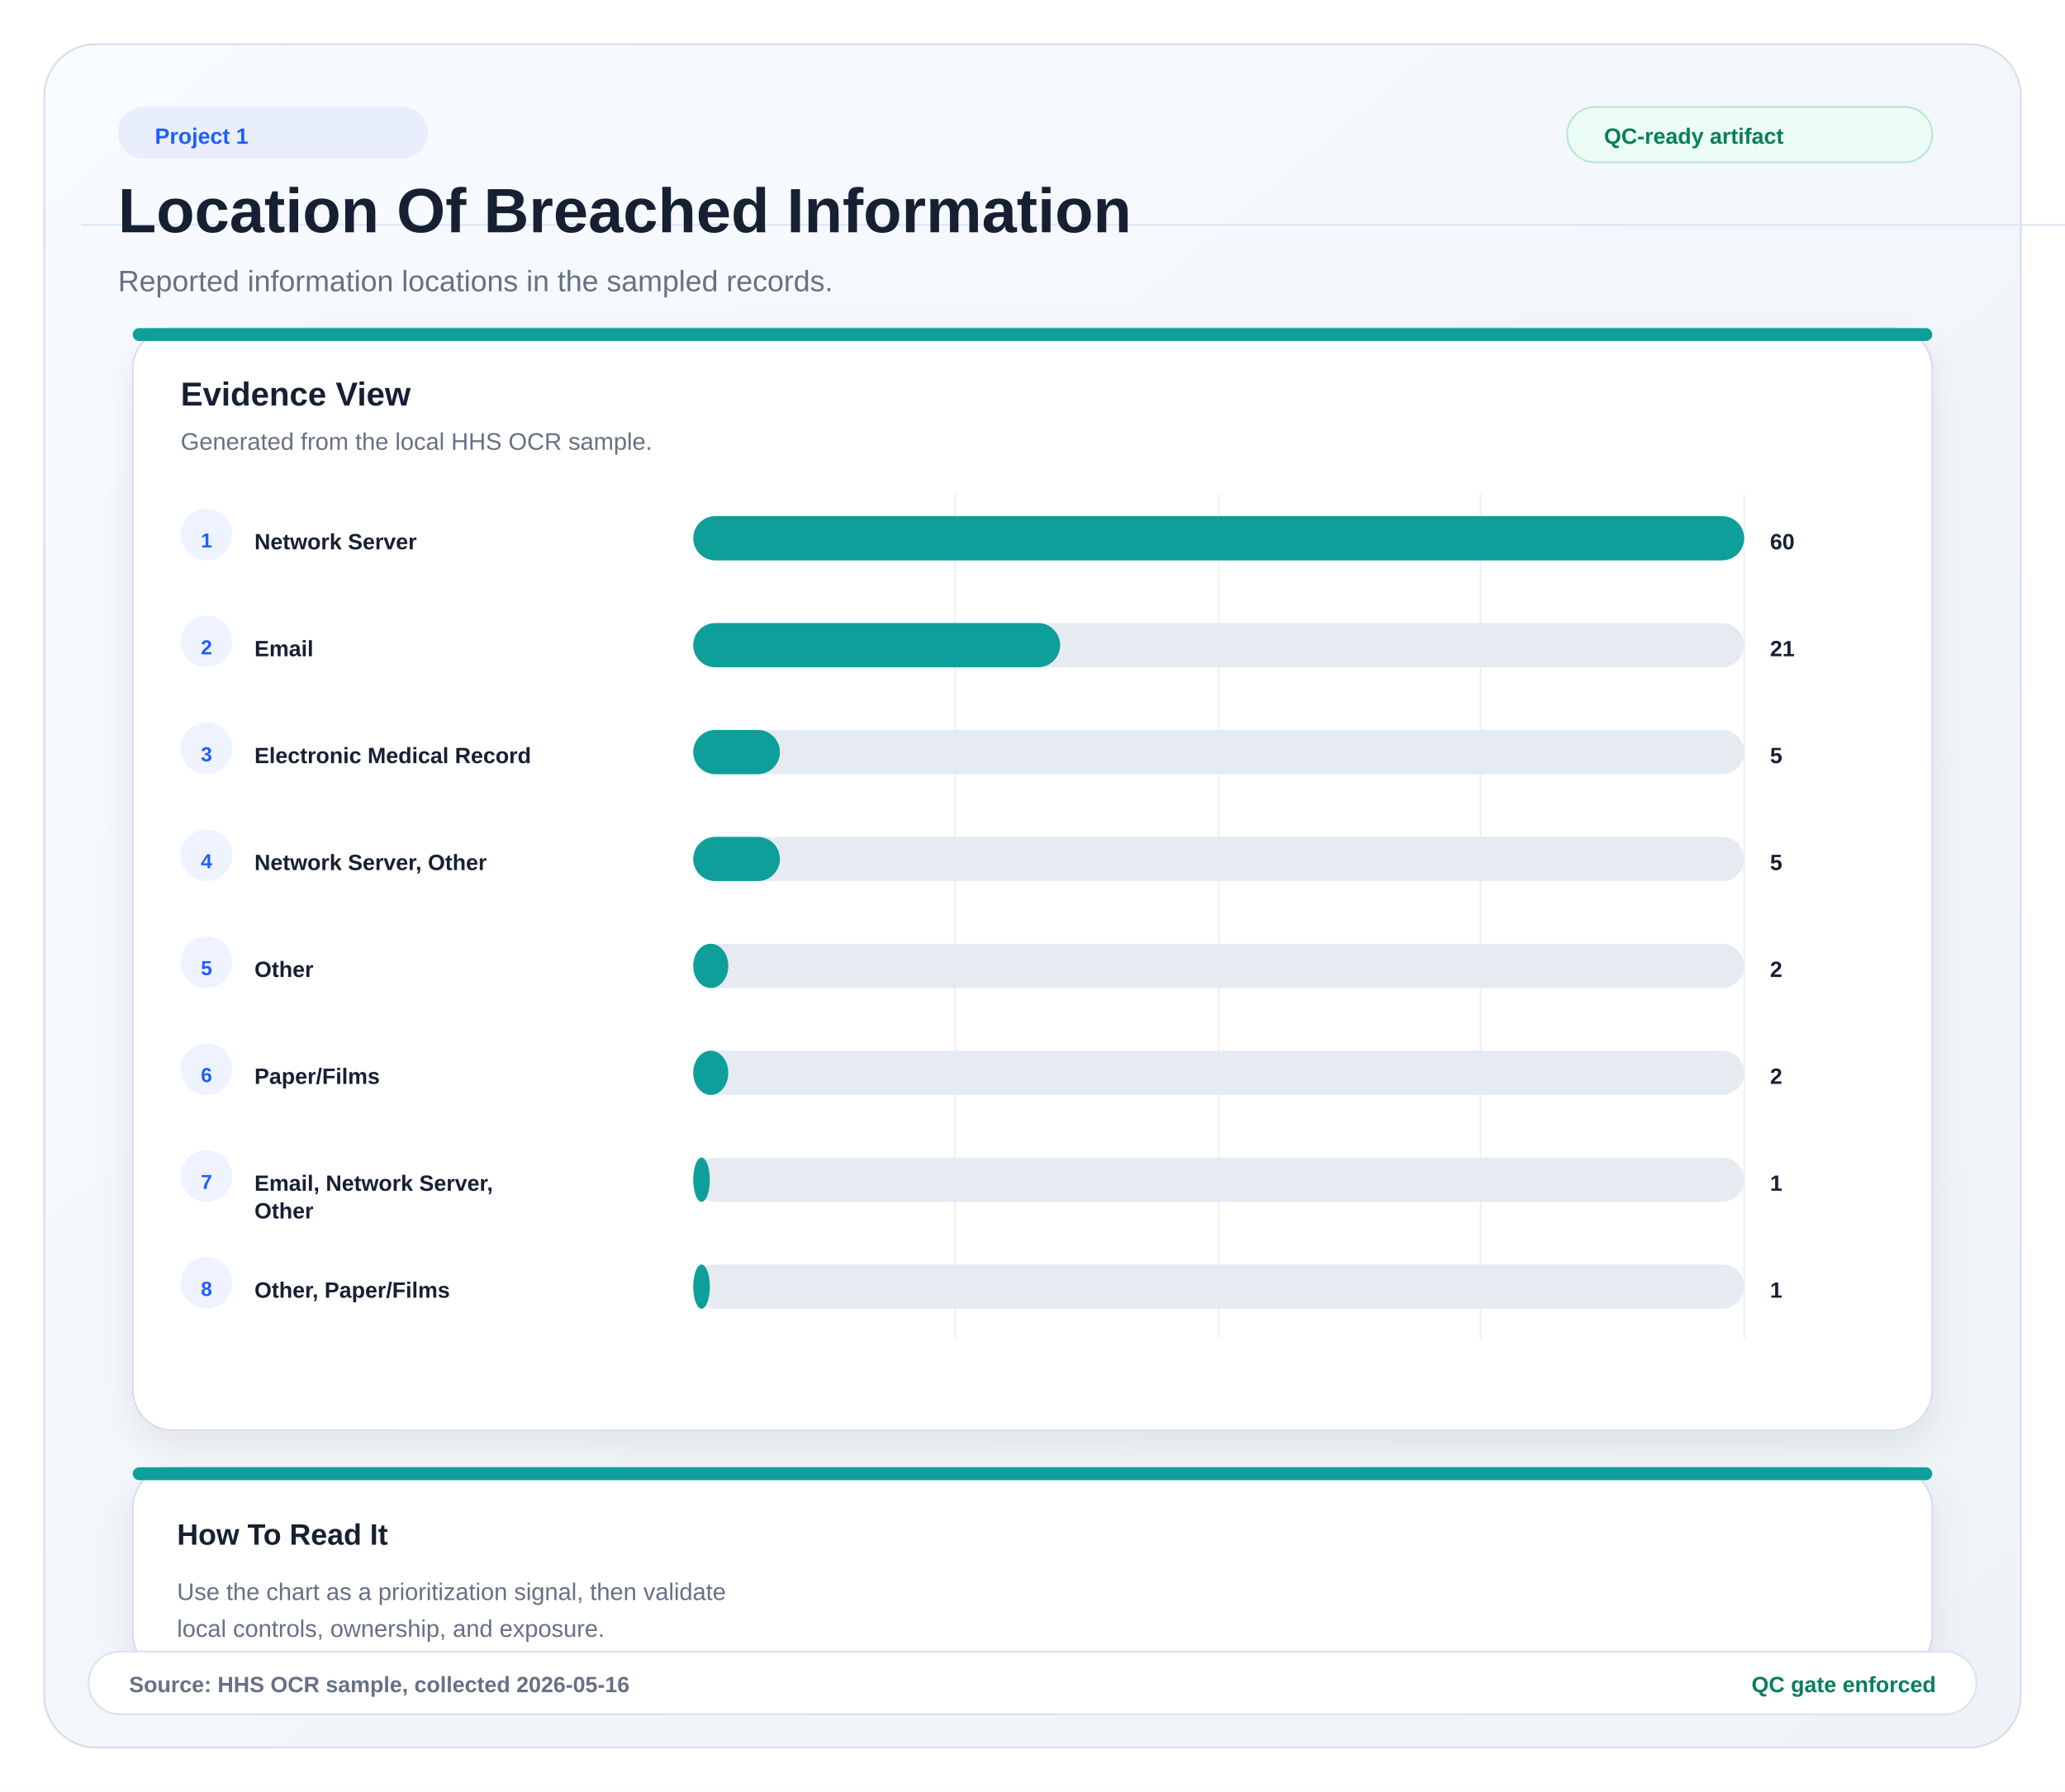
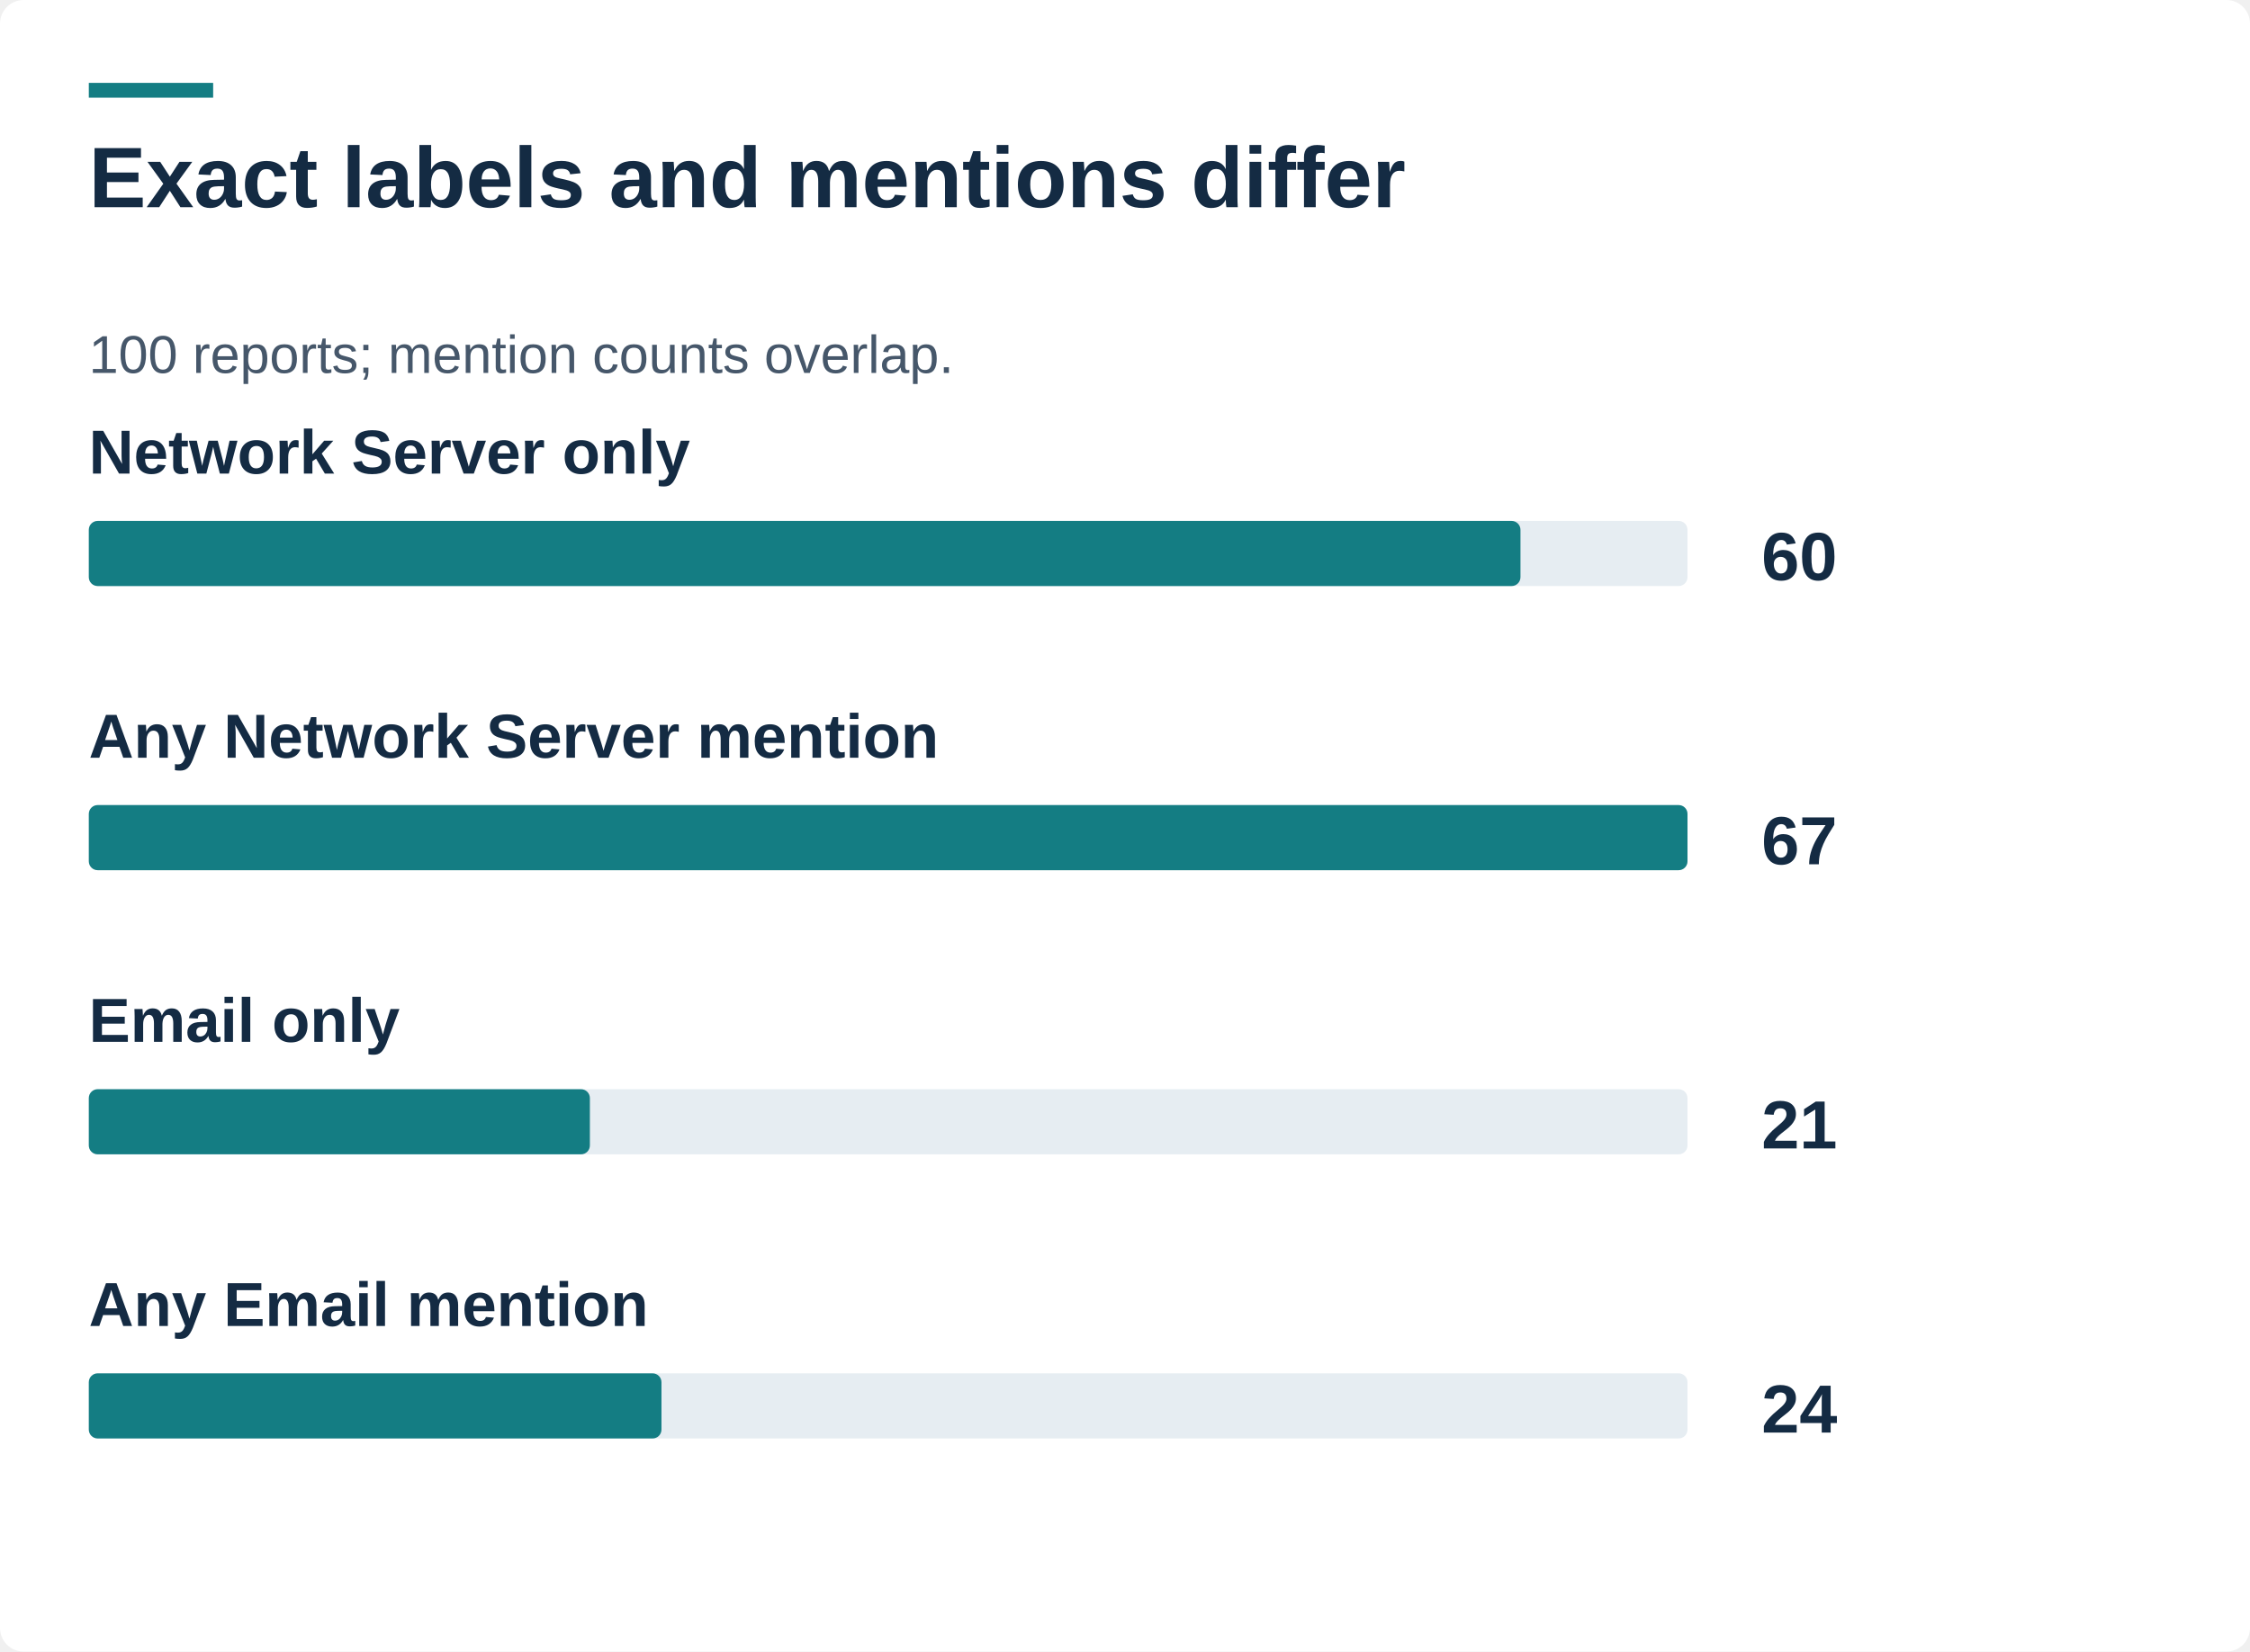
- <svg xmlns="http://www.w3.org/2000/svg" width="1120" height="972" viewBox="0 0 1120 972" role="img" aria-labelledby="title desc" data-qc-version="2" data-qc-polish="true">
+ <svg xmlns="http://www.w3.org/2000/svg" width="760" height="558" viewBox="0 0 760 558" role="img" aria-labelledby="title desc">
  <defs>
-     <linearGradient id="canvasGrad" x1="0" x2="1" y1="0" y2="1">
-       <stop offset="0%" stop-color="#f8fbff" />
-       <stop offset="100%" stop-color="#eef3f8" />
-     </linearGradient>
-     <filter id="cardShadow" x="-8%" y="-8%" width="116%" height="116%">
-       <feDropShadow dx="0" dy="8" stdDeviation="10" flood-color="#0f172a" flood-opacity="0.08" />
-     </filter>
-     <marker id="arrowHead" markerWidth="14" markerHeight="14" refX="12" refY="7" orient="auto" markerUnits="strokeWidth">
-       <path d="M2,2 L12,7 L2,12 Z" fill="#172033" />
+     <marker id="arrow" viewBox="0 0 10 10" refX="9" refY="5" markerWidth="8" markerHeight="8" orient="auto-start-reverse">
+       <path d="M 0 0 L 10 5 L 0 10 z" fill="#147d83" />
    </marker>
-     <style>
- .font { font-family: Segoe UI, Arial, Helvetica, sans-serif; }
- </style>
  </defs>
-   <rect width="100%" height="100%" fill="#ffffff" />
-   <rect data-qc-frame="true" x="24" y="24" width="1072" height="924" rx="28" fill="url(#canvasGrad)" stroke="#d8dee9" />
-   <path d="M44 122 H1236" stroke="#dde6f3" stroke-width="1" />
-   <rect x="64" y="58" width="168" height="28" rx="14" fill="#e8eefc" />
-   <text class="font" x="84" y="78" font-size="12" font-weight="700" fill="#1f5eff" text-anchor="start">Project 1</text>
-   <rect x="850" y="58" width="198" height="30" rx="15" fill="#ecfdf5" stroke="#b8e7d6" />
-   <text class="font" x="870" y="78" font-size="12" font-weight="700" fill="#087f5b" text-anchor="start">QC-ready artifact</text>
-   <text class="font" x="64" y="126" font-size="34" font-weight="800" fill="#172033" text-anchor="start">Location Of Breached Information</text>
-   <text class="font" x="64" y="158" font-size="16" font-weight="400" fill="#667085" text-anchor="start">Reported information locations in the sampled records.</text>
-   <g data-qc-card="true">
-     <rect x="72" y="178" width="976" height="598" rx="22" fill="#ffffff" stroke="#d8dee9" filter="url(#cardShadow)" />
-     <rect x="72" y="178" width="976" height="7" rx="3.5" fill="#0f9f9a" />
-     <text class="font" x="98" y="220" font-size="18" font-weight="800" fill="#172033" text-anchor="start">Evidence View</text>
-     <text class="font" x="98" y="244" font-size="13" font-weight="400" fill="#667085" text-anchor="start">Generated from the local HHS OCR sample.</text>
-     <line x1="518" y1="268" x2="518" y2="726" stroke="#edf1f7" stroke-width="1" />
-     <line x1="661" y1="268" x2="661" y2="726" stroke="#edf1f7" stroke-width="1" />
-     <line x1="803" y1="268" x2="803" y2="726" stroke="#edf1f7" stroke-width="1" />
-     <line x1="946" y1="268" x2="946" y2="726" stroke="#edf1f7" stroke-width="1" />
-     <rect x="98" y="276" width="28" height="28" rx="14" fill="#eef3ff" />
-     <text class="font" x="112" y="297" font-size="11" font-weight="800" fill="#1f5eff" text-anchor="middle">1</text>
-     <text class="font" x="138" y="298" font-size="12" font-weight="600" fill="#172033" text-anchor="start">Network Server</text>
-     <rect x="376" y="280" width="570" height="24" rx="12" fill="#e6ebf2" />
-     <rect x="376" y="280" width="570" height="24" rx="12" fill="#0f9f9a" />
-     <text class="font" x="960" y="298" font-size="12" font-weight="800" fill="#172033" text-anchor="start">60</text>
-     <rect x="98" y="334" width="28" height="28" rx="14" fill="#eef3ff" />
-     <text class="font" x="112" y="355" font-size="11" font-weight="800" fill="#1f5eff" text-anchor="middle">2</text>
-     <text class="font" x="138" y="356" font-size="12" font-weight="600" fill="#172033" text-anchor="start">Email</text>
-     <rect x="376" y="338" width="570" height="24" rx="12" fill="#e6ebf2" />
-     <rect x="376" y="338" width="199" height="24" rx="12" fill="#0f9f9a" />
-     <text class="font" x="960" y="356" font-size="12" font-weight="800" fill="#172033" text-anchor="start">21</text>
-     <rect x="98" y="392" width="28" height="28" rx="14" fill="#eef3ff" />
-     <text class="font" x="112" y="413" font-size="11" font-weight="800" fill="#1f5eff" text-anchor="middle">3</text>
-     <text class="font" x="138" y="414" font-size="12" font-weight="600" fill="#172033" text-anchor="start">Electronic Medical Record</text>
-     <rect x="376" y="396" width="570" height="24" rx="12" fill="#e6ebf2" />
-     <rect x="376" y="396" width="47" height="24" rx="12" fill="#0f9f9a" />
-     <text class="font" x="960" y="414" font-size="12" font-weight="800" fill="#172033" text-anchor="start">5</text>
-     <rect x="98" y="450" width="28" height="28" rx="14" fill="#eef3ff" />
-     <text class="font" x="112" y="471" font-size="11" font-weight="800" fill="#1f5eff" text-anchor="middle">4</text>
-     <text class="font" x="138" y="472" font-size="12" font-weight="600" fill="#172033" text-anchor="start">Network Server, Other</text>
-     <rect x="376" y="454" width="570" height="24" rx="12" fill="#e6ebf2" />
-     <rect x="376" y="454" width="47" height="24" rx="12" fill="#0f9f9a" />
-     <text class="font" x="960" y="472" font-size="12" font-weight="800" fill="#172033" text-anchor="start">5</text>
-     <rect x="98" y="508" width="28" height="28" rx="14" fill="#eef3ff" />
-     <text class="font" x="112" y="529" font-size="11" font-weight="800" fill="#1f5eff" text-anchor="middle">5</text>
-     <text class="font" x="138" y="530" font-size="12" font-weight="600" fill="#172033" text-anchor="start">Other</text>
-     <rect x="376" y="512" width="570" height="24" rx="12" fill="#e6ebf2" />
-     <rect x="376" y="512" width="19" height="24" rx="12" fill="#0f9f9a" />
-     <text class="font" x="960" y="530" font-size="12" font-weight="800" fill="#172033" text-anchor="start">2</text>
-     <rect x="98" y="566" width="28" height="28" rx="14" fill="#eef3ff" />
-     <text class="font" x="112" y="587" font-size="11" font-weight="800" fill="#1f5eff" text-anchor="middle">6</text>
-     <text class="font" x="138" y="588" font-size="12" font-weight="600" fill="#172033" text-anchor="start">Paper/Films</text>
-     <rect x="376" y="570" width="570" height="24" rx="12" fill="#e6ebf2" />
-     <rect x="376" y="570" width="19" height="24" rx="12" fill="#0f9f9a" />
-     <text class="font" x="960" y="588" font-size="12" font-weight="800" fill="#172033" text-anchor="start">2</text>
-     <rect x="98" y="624" width="28" height="28" rx="14" fill="#eef3ff" />
-     <text class="font" x="112" y="645" font-size="11" font-weight="800" fill="#1f5eff" text-anchor="middle">7</text>
-     <text class="font" x="138" y="646" font-size="12" font-weight="600" fill="#172033" text-anchor="start">Email, Network Server,</text>
-     <text class="font" x="138" y="661" font-size="12" font-weight="600" fill="#172033" text-anchor="start">Other</text>
-     <rect x="376" y="628" width="570" height="24" rx="12" fill="#e6ebf2" />
-     <rect x="376" y="628" width="9" height="24" rx="12" fill="#0f9f9a" />
-     <text class="font" x="960" y="646" font-size="12" font-weight="800" fill="#172033" text-anchor="start">1</text>
-     <rect x="98" y="682" width="28" height="28" rx="14" fill="#eef3ff" />
-     <text class="font" x="112" y="703" font-size="11" font-weight="800" fill="#1f5eff" text-anchor="middle">8</text>
-     <text class="font" x="138" y="704" font-size="12" font-weight="600" fill="#172033" text-anchor="start">Other, Paper/Films</text>
-     <rect x="376" y="686" width="570" height="24" rx="12" fill="#e6ebf2" />
-     <rect x="376" y="686" width="9" height="24" rx="12" fill="#0f9f9a" />
-     <text class="font" x="960" y="704" font-size="12" font-weight="800" fill="#172033" text-anchor="start">1</text>
-   </g>
-   <g data-qc-card="true">
-     <rect x="72" y="796" width="976" height="112" rx="22" fill="#ffffff" stroke="#d8dee9" filter="url(#cardShadow)" />
-     <rect x="72" y="796" width="976" height="7" rx="3.5" fill="#0f9f9a" />
-     <text class="font" x="96" y="838" font-size="16" font-weight="800" fill="#172033" text-anchor="start">How To Read It</text>
-     <text class="font" x="96" y="868" font-size="13" font-weight="400" fill="#667085" text-anchor="start">Use the chart as a prioritization signal, then validate</text>
-     <text class="font" x="96" y="888" font-size="13" font-weight="400" fill="#667085" text-anchor="start">local controls, ownership, and exposure.</text>
-   </g>
-   <g data-qc-footer="true">
-     <rect x="48" y="896" width="1024" height="34" rx="17" fill="#ffffff" stroke="#dbe3ef" />
-     <text class="font" x="70" y="918" font-size="12" font-weight="600" fill="#667085" text-anchor="start">Source: HHS OCR sample, collected 2026-05-16</text>
-     <text class="font" x="1050" y="918" font-size="12" font-weight="700" fill="#087f5b" text-anchor="end">QC gate enforced</text>
+   <rect width="760" height="100%" rx="8" fill="#ffffff" />
+   <g font-family="Arial, Helvetica, sans-serif">
+     <rect x="30" y="28" width="42" height="5" fill="#147d83" />
+     <text x="30" y="70" font-size="29" font-weight="700" fill="#142b43">Exact labels and mentions differ</text>
+     <text x="30" y="126" font-size="18" font-weight="400" fill="#46576a">100 reports; mention counts overlap.</text>
+     <text x="30" y="160" font-size="21" font-weight="700" fill="#142b43">Network Server only</text>
+     <rect x="30" y="176" width="540" height="22" rx="3" fill="#e6edf2" />
+     <rect x="30" y="176" width="483.58" height="22" rx="3" fill="#147d83" />
+     <text x="595" y="196" font-size="23" font-weight="700" fill="#142b43">60</text>
+     <text x="30" y="256" font-size="21" font-weight="700" fill="#142b43">Any Network Server mention</text>
+     <rect x="30" y="272" width="540" height="22" rx="3" fill="#e6edf2" />
+     <rect x="30" y="272" width="540.00" height="22" rx="3" fill="#147d83" />
+     <text x="595" y="292" font-size="23" font-weight="700" fill="#142b43">67</text>
+     <text x="30" y="352" font-size="21" font-weight="700" fill="#142b43">Email only</text>
+     <rect x="30" y="368" width="540" height="22" rx="3" fill="#e6edf2" />
+     <rect x="30" y="368" width="169.25" height="22" rx="3" fill="#147d83" />
+     <text x="595" y="388" font-size="23" font-weight="700" fill="#142b43">21</text>
+     <text x="30" y="448" font-size="21" font-weight="700" fill="#142b43">Any Email mention</text>
+     <rect x="30" y="464" width="540" height="22" rx="3" fill="#e6edf2" />
+     <rect x="30" y="464" width="193.43" height="22" rx="3" fill="#147d83" />
+     <text x="595" y="484" font-size="23" font-weight="700" fill="#142b43">24</text>
  </g>
</svg>
